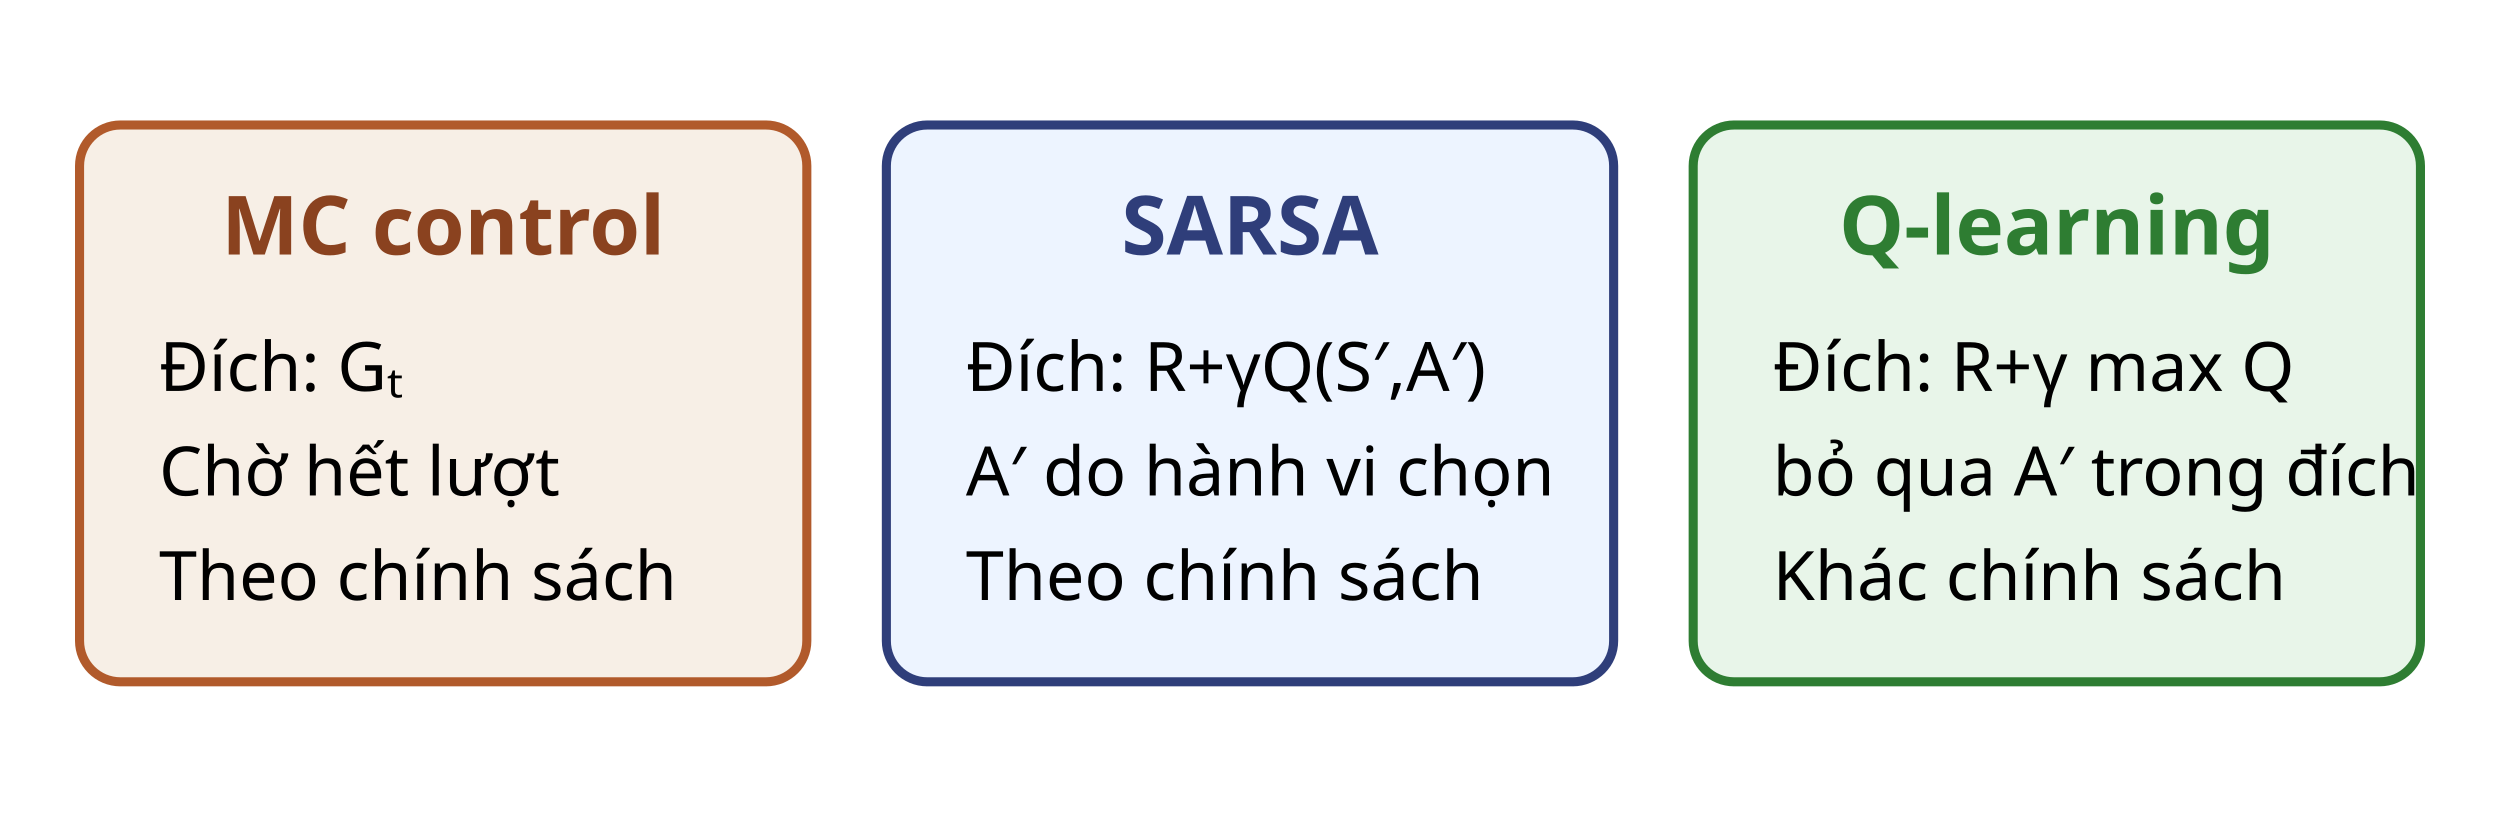
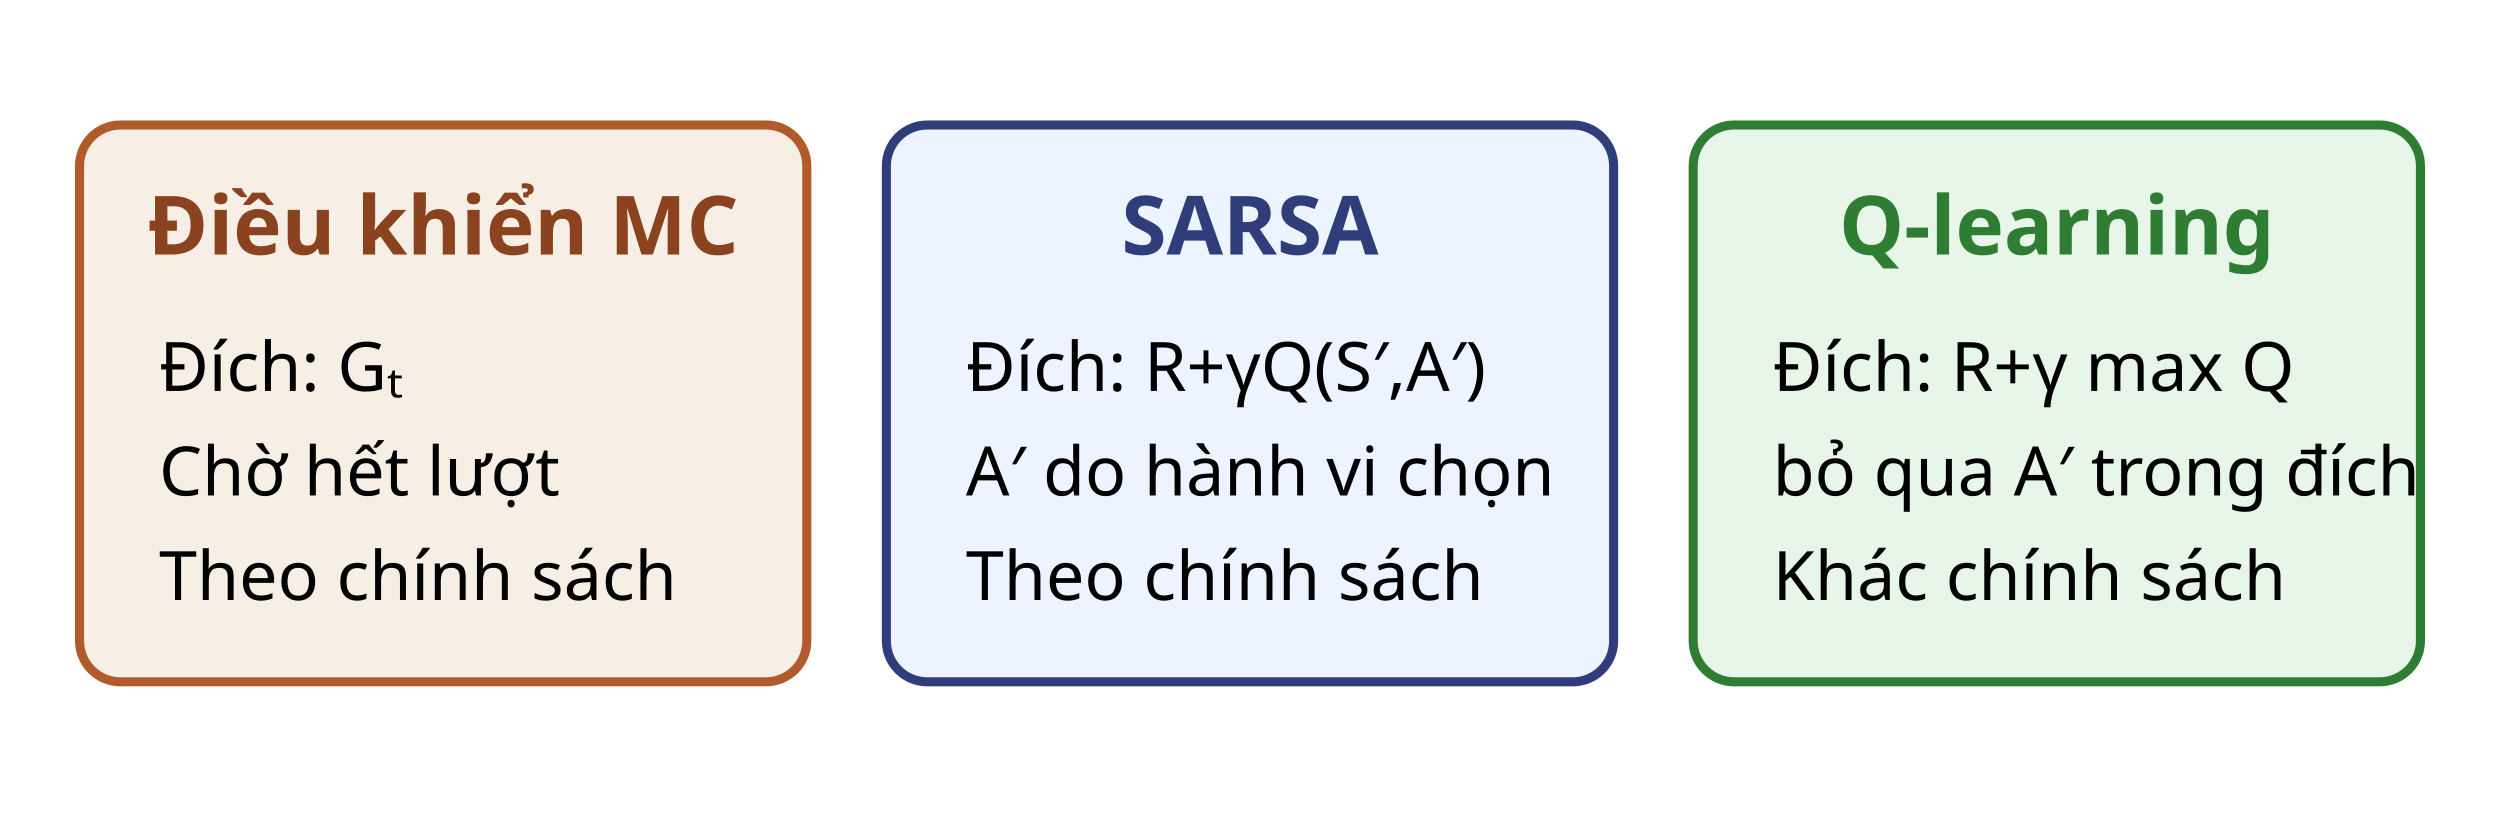
<svg xmlns="http://www.w3.org/2000/svg" viewBox="0 0 1100 360" role="img" aria-labelledby="title desc">
  <g font-family="sans-serif">
    <rect x="35" y="55" width="320" height="245" rx="18" fill="#F7EFE6" stroke="#B15A2B" stroke-width="4" />
-     <text x="195" y="112" text-anchor="middle" font-size="36" font-weight="700" fill="#8A421F">MC control</text>
+     <text x="195" y="112" text-anchor="middle" font-size="36" font-weight="700" fill="#8A421F">Điều khiển MC</text>
    <text x="70" y="172" font-size="30">Đích: Gₜ</text>
    <text x="70" y="218" font-size="30">Chờ hết lượt</text>
    <text x="70" y="264" font-size="30">Theo chính sách</text>
    <rect x="390" y="55" width="320" height="245" rx="18" fill="#EDF4FF" stroke="#2F3E7A" stroke-width="4" />
    <text x="550" y="112" text-anchor="middle" font-size="36" font-weight="700" fill="#2F3E7A">SARSA</text>
    <text x="425" y="172" font-size="30">Đích: R+γQ(S′,A′)</text>
    <text x="425" y="218" font-size="30">A′ do hành vi chọn</text>
    <text x="425" y="264" font-size="30">Theo chính sách</text>
    <rect x="745" y="55" width="320" height="245" rx="18" fill="#E8F5E9" stroke="#2E7D32" stroke-width="4" />
    <text x="905" y="112" text-anchor="middle" font-size="36" font-weight="700" fill="#2E7D32">Q-learning</text>
    <text x="780" y="172" font-size="30">Đích: R+γ max Q</text>
    <text x="780" y="218" font-size="30">bỏ qua A′ trong đích</text>
    <text x="780" y="264" font-size="30">Khác chính sách</text>
  </g>
</svg>
